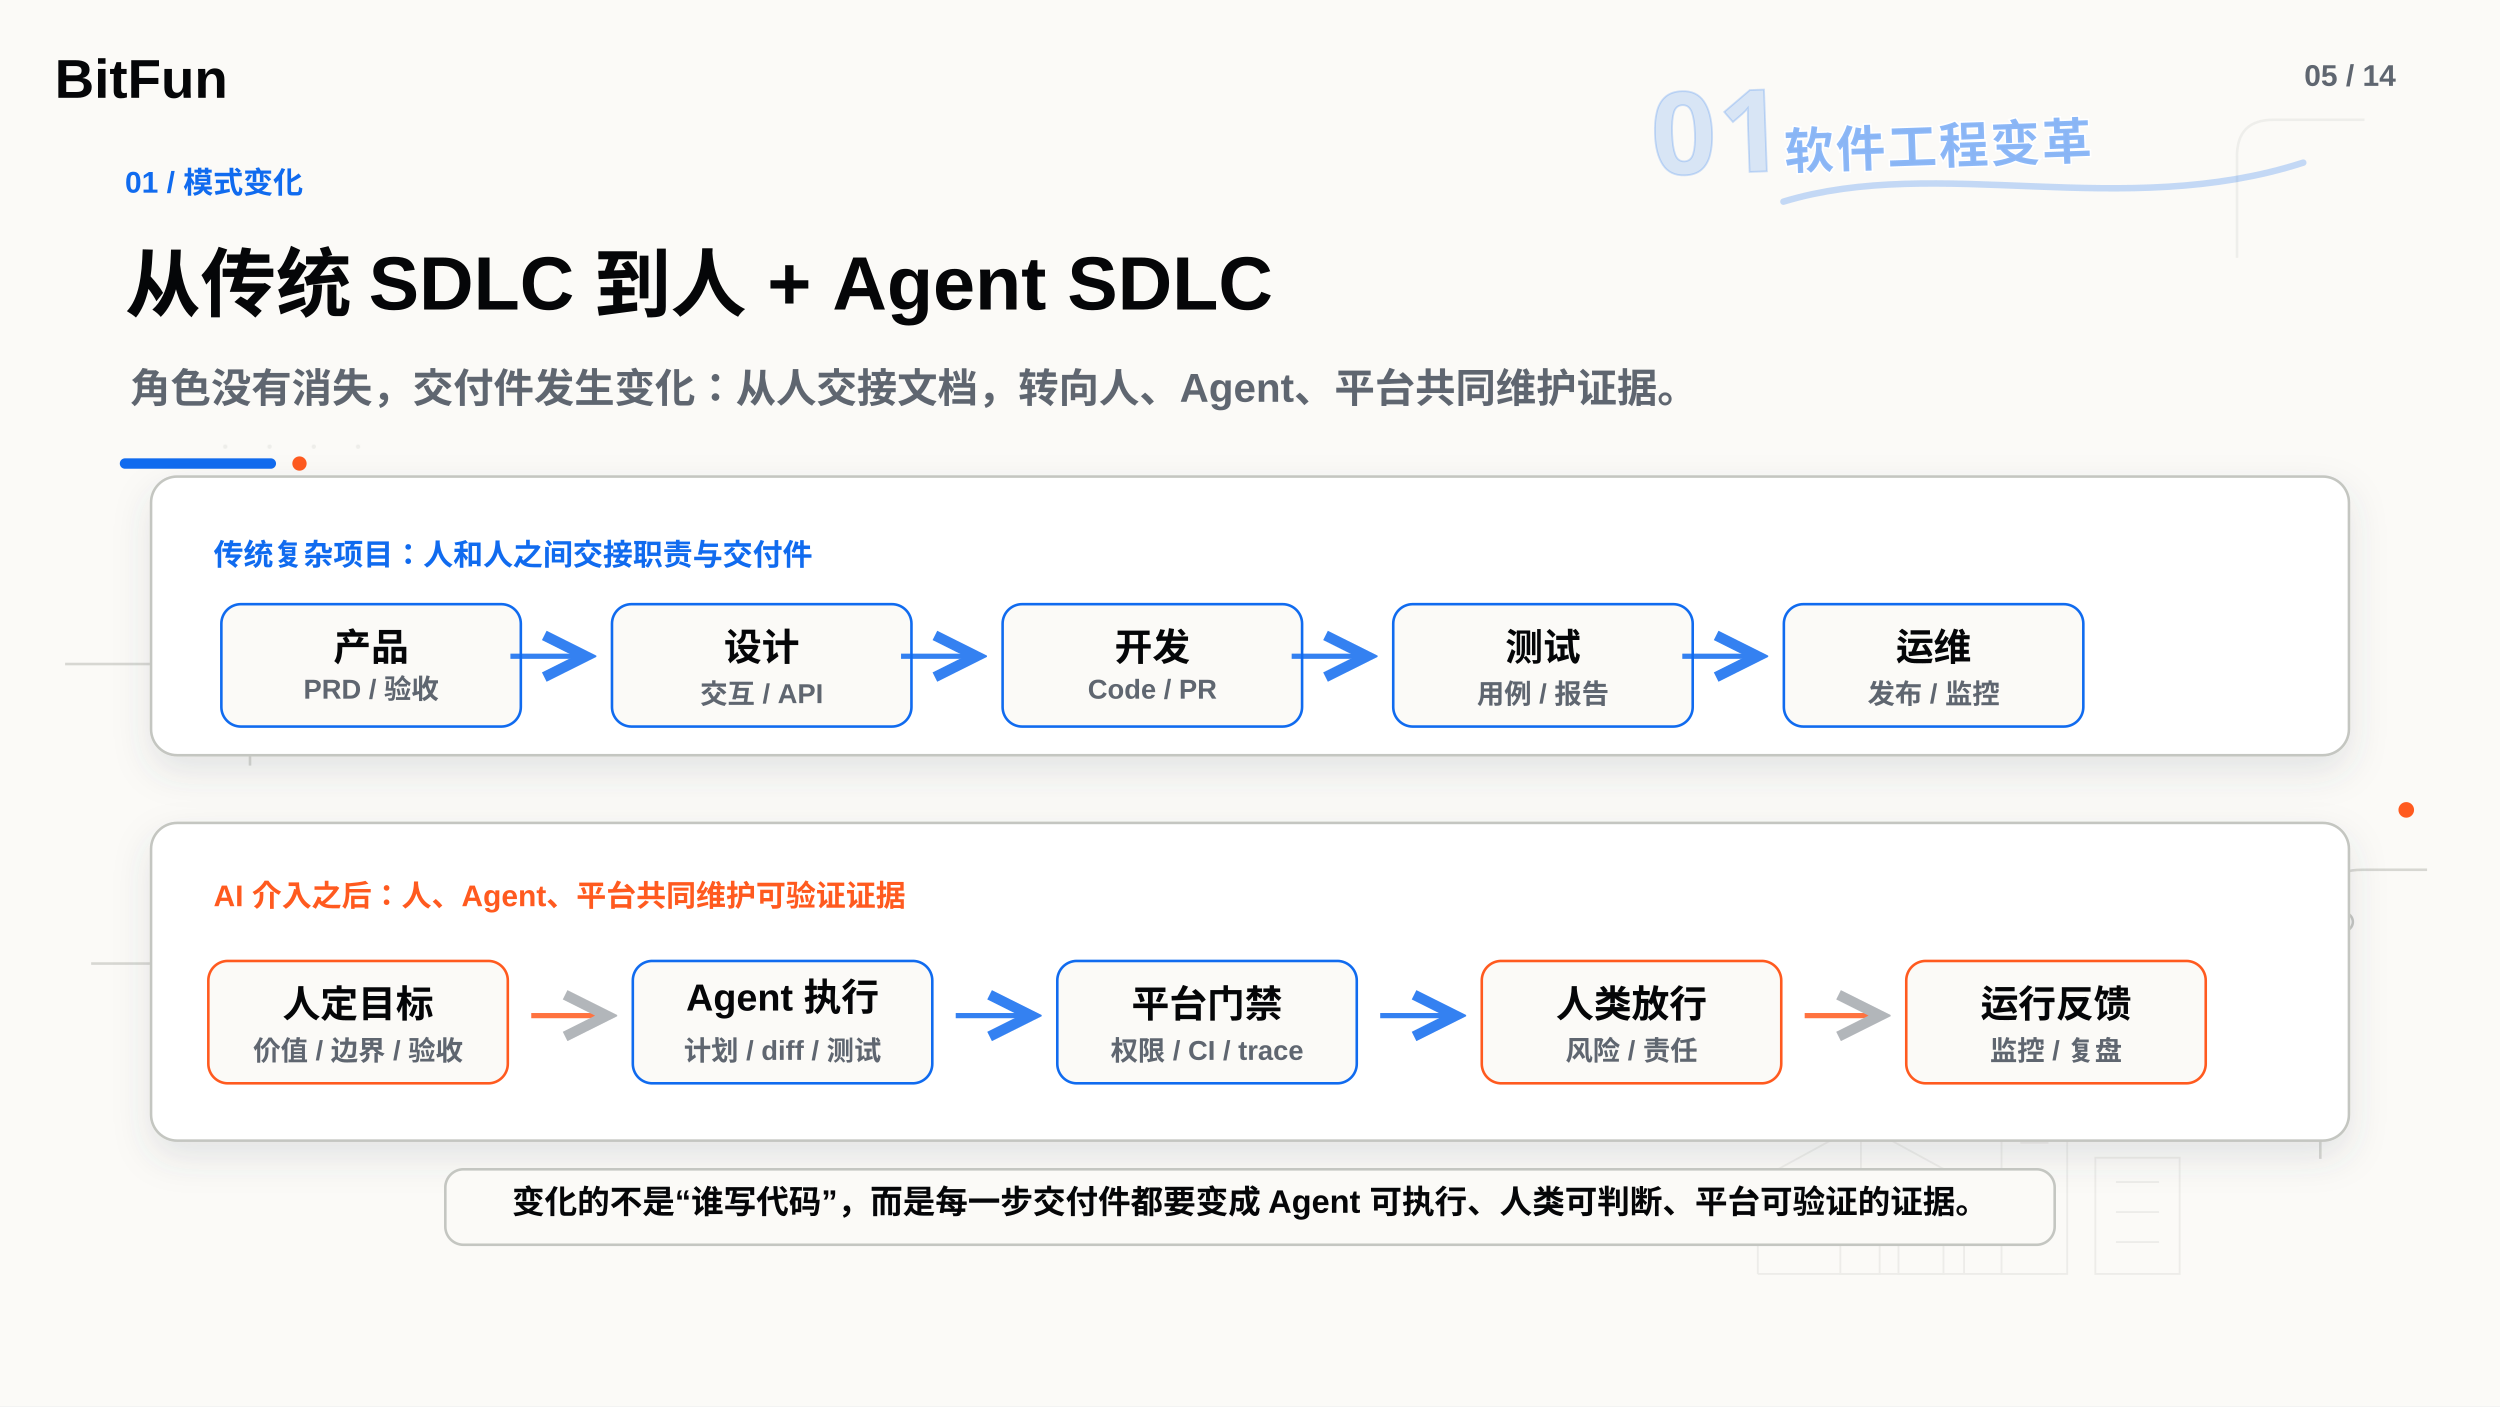
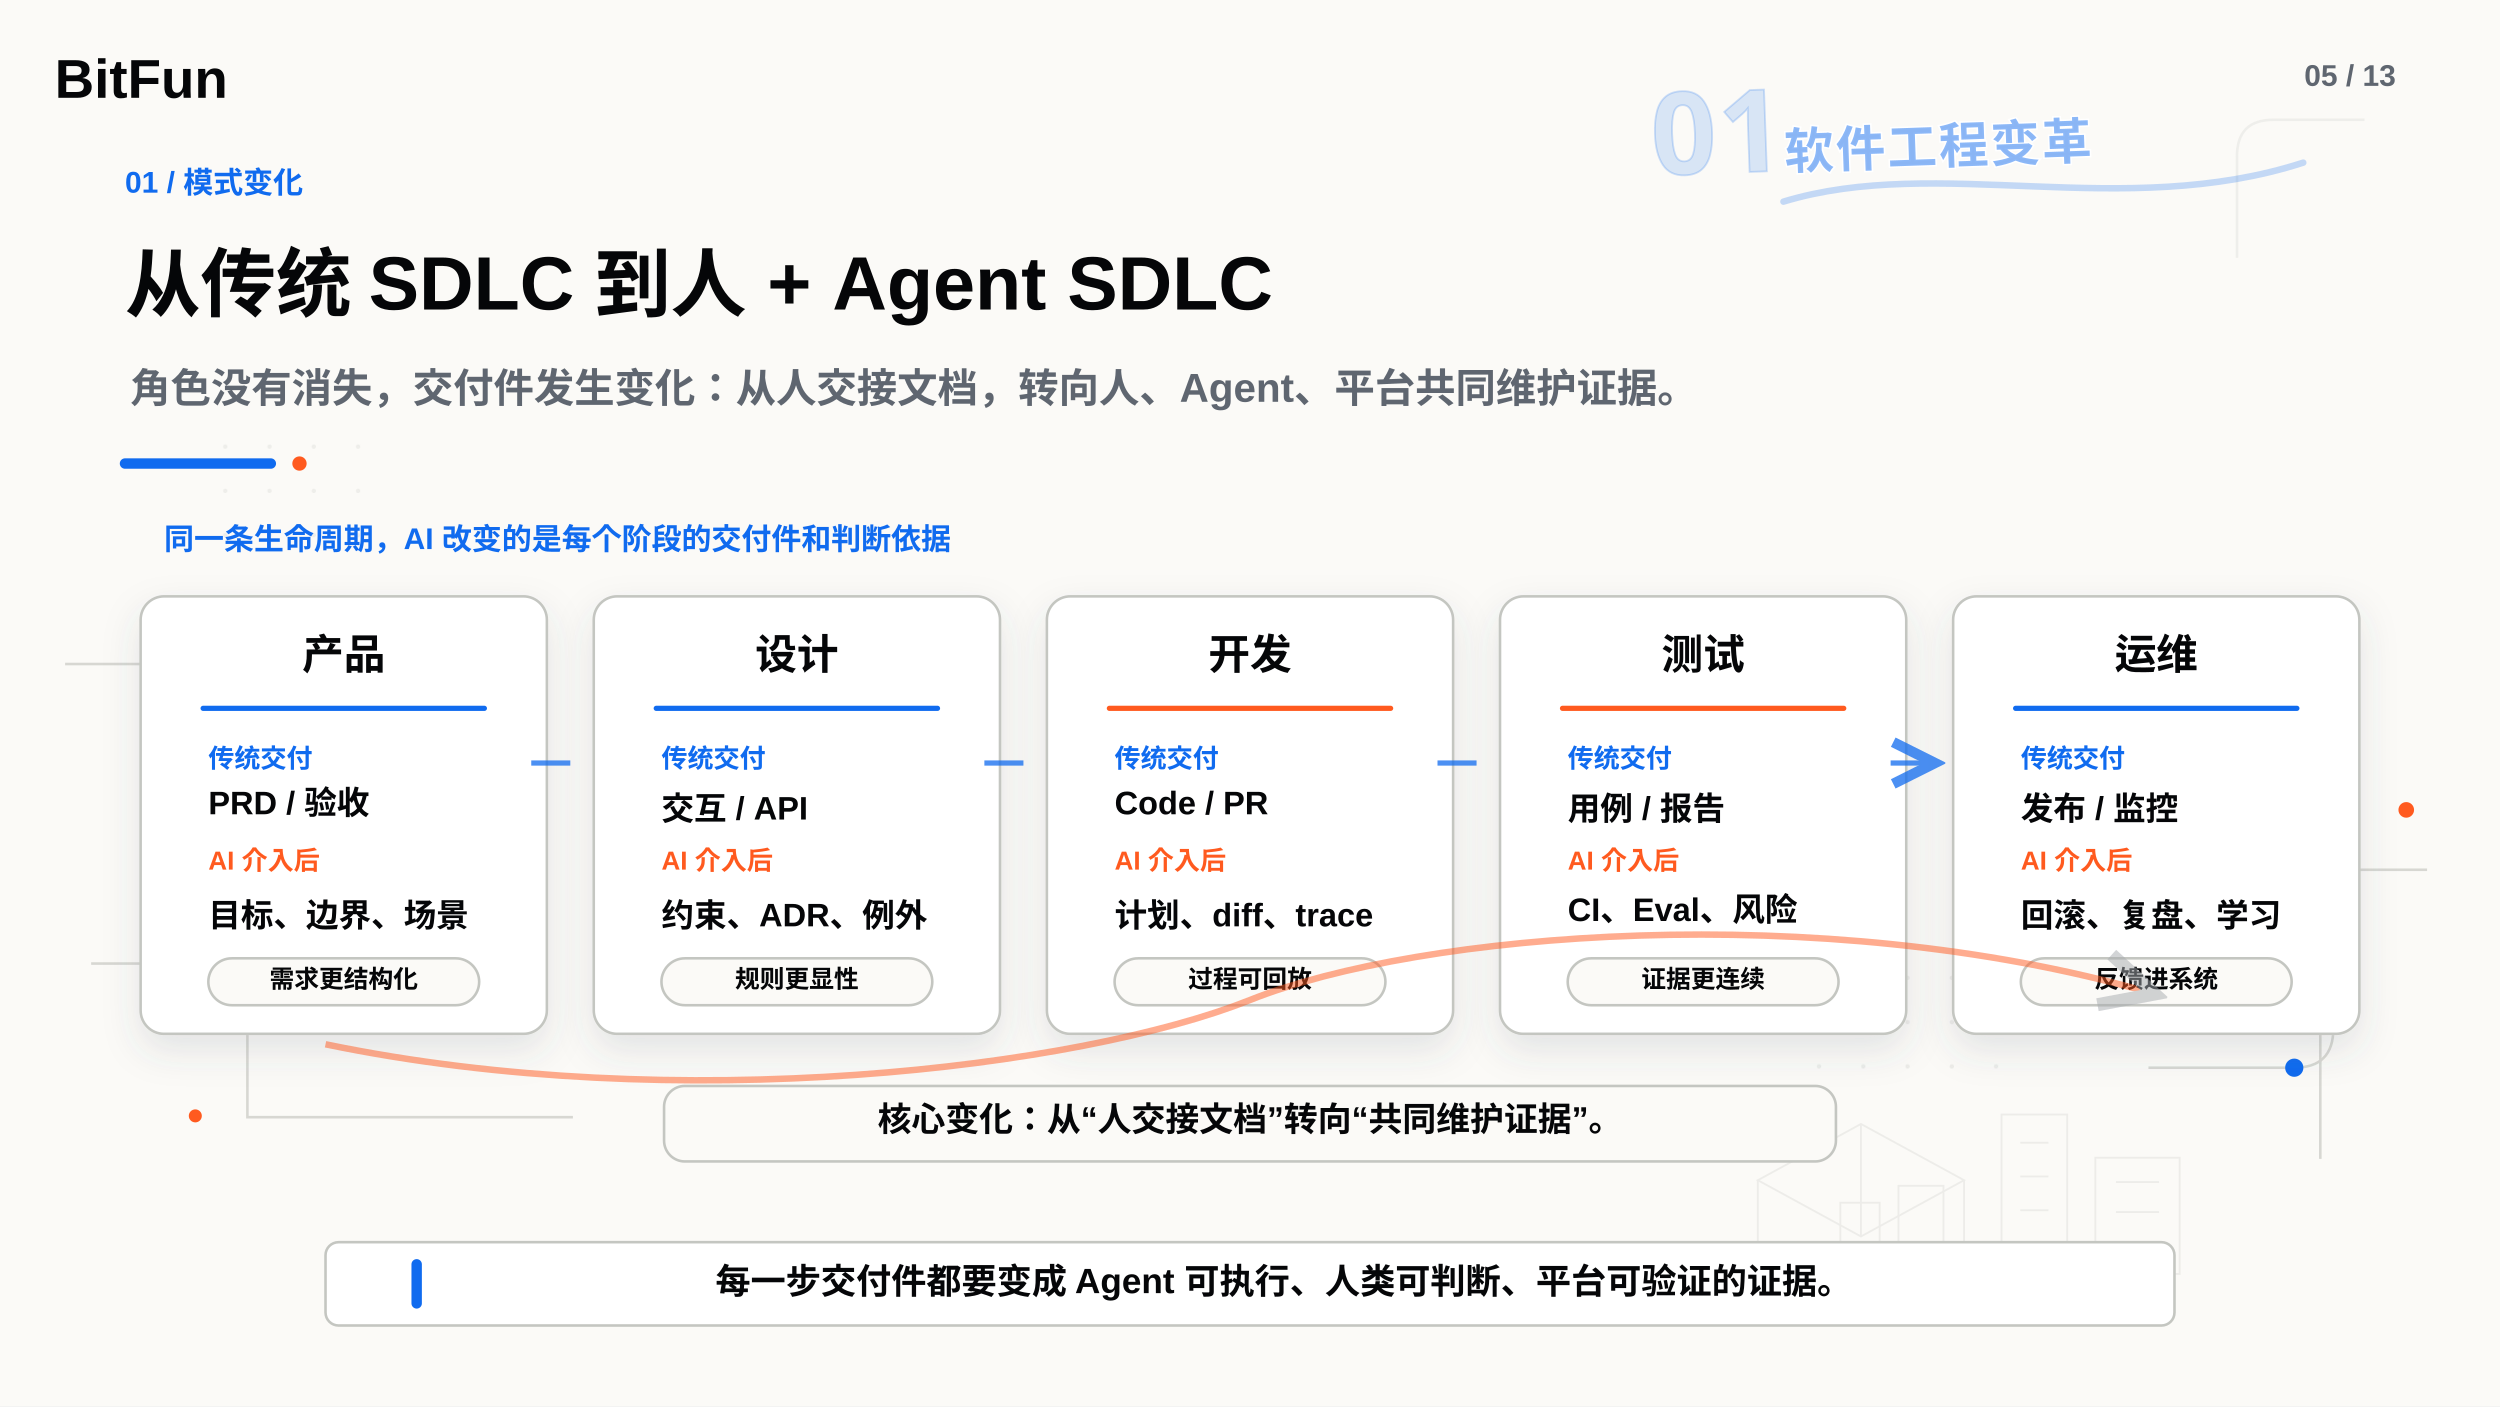
<svg xmlns="http://www.w3.org/2000/svg" width="1920" height="1080" viewBox="0 0 1920 1080">
  <defs>
    <pattern id="lightDots" width="34" height="34" patternUnits="userSpaceOnUse">
      <circle cx="3" cy="3" r="1.7" fill="#C4C6C1" opacity="0.55" />
    </pattern>
    <filter id="paperShadow" x="-18%" y="-18%" width="136%" height="150%">
      <feDropShadow dx="0" dy="12" stdDeviation="14" flood-color="#4B5563" flood-opacity="0.13" />
    </filter>
    <marker id="arrowBlue" markerWidth="12" markerHeight="12" refX="9" refY="6" orient="auto" markerUnits="strokeWidth">
      <path d="M2 2 L10 6 L2 10" fill="none" stroke="#106BEF" stroke-width="2" />
    </marker>
    <marker id="arrowGray" markerWidth="12" markerHeight="12" refX="9" refY="6" orient="auto" markerUnits="strokeWidth">
      <path d="M2 2 L10 6 L2 10" fill="none" stroke="#A5A9AE" stroke-width="2" />
    </marker>
  </defs>
  <rect width="1920" height="1080" fill="#FBFAF7" />
  <path d="M1816 92 h-70 q-28 0 -28 28 v78" stroke="#D7D7D2" stroke-width="2" fill="none" opacity="0.34" />
  <path d="M1782 890 v-190 q0 -32 32 -32 h50" stroke="#D7D7D2" stroke-width="2" fill="none" />
  <path d="M1650 820 h112 q30 0 30 -30 v-80" stroke="#D7D7D2" stroke-width="2" fill="none" />
  <circle cx="1800" cy="708" r="7" fill="#FFFFFF" stroke="#C4C6C1" stroke-width="2" />
  <circle cx="1762" cy="820" r="7" fill="#106BEF" />
  <circle cx="1848" cy="622" r="6" fill="#FF5A1F" />
  <rect x="1378" y="720" width="180" height="120" fill="url(#lightDots)" opacity="0.48" />
  <rect x="152" y="318" width="128" height="96" fill="url(#lightDots)" opacity="0.42" />
  <path d="M70 740 h120 v118 h250" stroke="#D7D7D2" stroke-width="2" fill="none" />
  <path d="M50 510 h116 q26 0 26 26 v52" stroke="#D7D7D2" stroke-width="2" fill="none" />
  <circle cx="150" cy="857" r="5" fill="#FF5A1F" />
  <g opacity="0.26" transform="translate(1350 820) scale(0.72)">
    <path d="M0 120 L110 60 L220 120 L110 180 Z" fill="none" stroke="#C4C6C1" stroke-width="2" />
    <path d="M110 60 V180 M0 120 V220 M220 120 V220 M0 220 H320" stroke="#C4C6C1" stroke-width="2" fill="none" />
    <path d="M260 50 h70 v170 h-70 Z M280 80 h30 M280 116 h30 M280 152 h30" stroke="#C4C6C1" stroke-width="2" fill="none" />
    <path d="M360 96 h90 v124 h-90 Z M382 122 h46 M382 154 h46 M382 186 h46" stroke="#C4C6C1" stroke-width="2" fill="none" />
    <path d="M88 144 h42 v76 h-42 Z M150 126 h48 v94 h-48 Z" stroke="#C4C6C1" stroke-width="2" fill="none" />
  </g>
  <g transform="rotate(-2 1508 104)">
    <text x="1268" y="58" style="font-family:'Arial Black','Microsoft YaHei','Noto Sans SC',sans-serif;font-size:88px;font-weight:900;letter-spacing:1.4px;fill:#106BEF;fill-opacity:0.15;stroke:#106BEF;stroke-width:1.4;stroke-opacity:0.2;paint-order:stroke">01</text>
    <text x="1370" y="92" style="font-family:'Microsoft YaHei','Noto Sans SC','Segoe UI',sans-serif;font-size:38px;font-weight:900;letter-spacing:1.6px;fill:#106BEF;stroke:#FFFFFF;stroke-width:2.4;paint-order:stroke;fill-opacity:0.48">软件工程变革</text>
    <path d="M1368 150 C1488 118 1628 174 1768 134" stroke="#106BEF" stroke-width="5" stroke-linecap="round" fill="none" opacity="0.24" />
  </g>
  <style>
      text { font-family: "Microsoft YaHei", "Noto Sans SC", "PingFang SC", "Segoe UI", Arial, sans-serif; dominant-baseline: hanging; }
      .brand5 { font-size: 42px; font-weight: 900; fill: #050608; }
      .num5 { font-family: "Arial", "Microsoft YaHei", sans-serif; font-weight: 900; fill: #050608; }
      .h15 { font-size: 68px; font-weight: 900; fill: #050608; letter-spacing: 0; }
      .h25 { font-size: 58px; font-weight: 900; fill: #050608; letter-spacing: 0; }
      .sub5 { font-size: 31px; font-weight: 560; fill: #5F6670; }
      .body5 { font-size: 30px; font-weight: 700; fill: #050608; }
      .muted5 { font-size: 24px; font-weight: 560; fill: #5F6670; }
      .label5 { font-size: 29px; font-weight: 900; fill: #050608; }
      .small5 { font-size: 23px; font-weight: 760; fill: #5F6670; }
      .micro5 { font-size: 19px; font-weight: 760; fill: #5F6670; }
    </style>
  <text x="42" y="46" class="brand5">BitFun</text>
-   <text x="1840" y="50" class="small5" text-anchor="end">05 / 14</text>
+   <text x="1840" y="50" class="small5" text-anchor="end">05 / 13</text>
  <text x="96" y="132" class="small5" style="fill:#106BEF;font-weight:900">01 / 模式变化</text>
  <text x="96" y="188" class="h15" style="font-size:58px">从传统 SDLC 到人 + Agent SDLC</text>
  <text x="100" y="282" class="sub5">角色没有消失，交付件发生变化：从人交接文档，转向人、Agent、平台共同维护证据。</text>
  <path d="M96 356 h112" stroke="#106BEF" stroke-width="8" stroke-linecap="round" />
  <circle cx="230" cy="356" r="5.5" fill="#FF5A1F" />
-   <rect x="116" y="366" width="1688" height="214" rx="20" fill="#FFFFFF" stroke="#C4C6C1" stroke-width="2" filter="url(#paperShadow)" />
-   <text x="164" y="414" class="small5" style="fill:#106BEF;font-weight:900">传统复杂项目：人和人之间交接职责与交付件</text>
-   <rect x="170" y="464" width="230" height="94" rx="15" fill="#FBFAF7" stroke="#106BEF" stroke-width="2" />
-   <text x="285" y="482" class="label5" text-anchor="middle" style="font-size:29px">产品</text>
-   <text x="285" y="522" class="small5" text-anchor="middle" style="font-size:21px;fill:#5F6670;font-weight:760">PRD / 验收</text>
-   <rect x="470" y="464" width="230" height="94" rx="15" fill="#FBFAF7" stroke="#106BEF" stroke-width="2" />
-   <text x="585" y="482" class="label5" text-anchor="middle" style="font-size:29px">设计</text>
-   <text x="585" y="522" class="small5" text-anchor="middle" style="font-size:21px;fill:#5F6670;font-weight:760">交互 / API</text>
-   <rect x="770" y="464" width="230" height="94" rx="15" fill="#FBFAF7" stroke="#106BEF" stroke-width="2" />
-   <text x="885" y="482" class="label5" text-anchor="middle" style="font-size:29px">开发</text>
-   <text x="885" y="522" class="small5" text-anchor="middle" style="font-size:21px;fill:#5F6670;font-weight:760">Code / PR</text>
-   <rect x="1070" y="464" width="230" height="94" rx="15" fill="#FBFAF7" stroke="#106BEF" stroke-width="2" />
-   <text x="1185" y="482" class="label5" text-anchor="middle" style="font-size:29px">测试</text>
-   <text x="1185" y="522" class="small5" text-anchor="middle" style="font-size:21px;fill:#5F6670;font-weight:760">用例 / 报告</text>
-   <rect x="1370" y="464" width="230" height="94" rx="15" fill="#FBFAF7" stroke="#106BEF" stroke-width="2" />
-   <text x="1485" y="482" class="label5" text-anchor="middle" style="font-size:29px">运维</text>
-   <text x="1485" y="522" class="small5" text-anchor="middle" style="font-size:21px;fill:#5F6670;font-weight:760">发布 / 监控</text>
-   <path d="M392 504 H446" stroke="#106BEF" stroke-width="4" fill="none" marker-end="url(#arrowBlue)" opacity="0.85" />
-   <path d="M692 504 H746" stroke="#106BEF" stroke-width="4" fill="none" marker-end="url(#arrowBlue)" opacity="0.85" />
-   <path d="M992 504 H1046" stroke="#106BEF" stroke-width="4" fill="none" marker-end="url(#arrowBlue)" opacity="0.85" />
-   <path d="M1292 504 H1346" stroke="#106BEF" stroke-width="4" fill="none" marker-end="url(#arrowBlue)" opacity="0.85" />
-   <rect x="116" y="632" width="1688" height="244" rx="20" fill="#FFFFFF" stroke="#C4C6C1" stroke-width="2" filter="url(#paperShadow)" />
-   <text x="164" y="680" class="small5" style="fill:#FF5A1F;font-weight:900">AI 介入之后：人、Agent、平台共同维护可验证证据</text>
-   <rect x="160" y="738" width="230" height="94" rx="15" fill="#FBFAF7" stroke="#FF5A1F" stroke-width="2" />
-   <text x="275" y="756" class="label5" text-anchor="middle" style="font-size:29px">人定目标</text>
-   <text x="275" y="796" class="small5" text-anchor="middle" style="font-size:21px;fill:#5F6670;font-weight:760">价值 / 边界 / 验收</text>
-   <rect x="486" y="738" width="230" height="94" rx="15" fill="#FBFAF7" stroke="#106BEF" stroke-width="2" />
-   <text x="601" y="756" class="label5" text-anchor="middle" style="font-size:29px">Agent 执行</text>
-   <text x="601" y="796" class="small5" text-anchor="middle" style="font-size:21px;fill:#5F6670;font-weight:760">计划 / diff / 测试</text>
-   <rect x="812" y="738" width="230" height="94" rx="15" fill="#FBFAF7" stroke="#106BEF" stroke-width="2" />
-   <text x="927" y="756" class="label5" text-anchor="middle" style="font-size:29px">平台门禁</text>
-   <text x="927" y="796" class="small5" text-anchor="middle" style="font-size:21px;fill:#5F6670;font-weight:760">权限 / CI / trace</text>
-   <rect x="1138" y="738" width="230" height="94" rx="15" fill="#FBFAF7" stroke="#FF5A1F" stroke-width="2" />
-   <text x="1253" y="756" class="label5" text-anchor="middle" style="font-size:29px">人类放行</text>
-   <text x="1253" y="796" class="small5" text-anchor="middle" style="font-size:21px;fill:#5F6670;font-weight:760">风险 / 责任</text>
-   <rect x="1464" y="738" width="230" height="94" rx="15" fill="#FBFAF7" stroke="#FF5A1F" stroke-width="2" />
-   <text x="1579" y="756" class="label5" text-anchor="middle" style="font-size:29px">运行反馈</text>
-   <text x="1579" y="796" class="small5" text-anchor="middle" style="font-size:21px;fill:#5F6670;font-weight:760">监控 / 复盘</text>
-   <path d="M408 780 H462" stroke="#FF5A1F" stroke-width="4" fill="none" marker-end="url(#arrowGray)" opacity="0.85" />
-   <path d="M734 780 H788" stroke="#106BEF" stroke-width="4" fill="none" marker-end="url(#arrowBlue)" opacity="0.85" />
-   <path d="M1060 780 H1114" stroke="#106BEF" stroke-width="4" fill="none" marker-end="url(#arrowBlue)" opacity="0.85" />
-   <path d="M1386 780 H1440" stroke="#FF5A1F" stroke-width="4" fill="none" marker-end="url(#arrowGray)" opacity="0.85" />
-   <rect x="342" y="898" width="1236" height="58" rx="14" fill="#FBFAF7" stroke="#C4C6C1" stroke-width="2" />
-   <text x="960" y="910" class="small5" text-anchor="middle" style="font-size:25px;fill:#050608;font-weight:900">变化的不是“谁写代码”，而是每一步交付件都要变成 Agent 可执行、人类可判断、平台可验证的证据。</text>
+   <text x="126" y="402" class="small5" style="font-size:23px;fill:#106BEF;font-weight:900">同一条生命周期，AI 改变的是每个阶段的交付件和判断依据</text>
+   <rect x="108" y="458" width="312" height="336" rx="18" fill="#FFFFFF" stroke="#C4C6C1" stroke-width="2" filter="url(#paperShadow)" />
+   <text x="264" y="486" class="label5" text-anchor="middle" style="font-size:32px">产品</text>
+   <path d="M156 544 H372" stroke="#106BEF" stroke-width="4" stroke-linecap="round" />
+   <text x="160" y="572" class="small5" style="font-size:20px;fill:#106BEF;font-weight:900">传统交付</text>
+   <text x="160" y="608" class="body5" style="font-size:25px">PRD / 验收</text>
+   <text x="160" y="654" class="small5" style="font-size:20px;fill:#FF5A1F;font-weight:900">AI 介入后</text>
+   <text x="160" y="690" class="body5" style="font-size:25px">目标、边界、场景</text>
+   <rect x="160" y="736" width="208" height="36" rx="18" fill="#FBFAF7" stroke="#C4C6C1" stroke-width="2" />
+   <text x="264" y="742" class="small5" text-anchor="middle" style="font-size:19px;fill:#050608;font-weight:900">需求更结构化</text>
+   <rect x="456" y="458" width="312" height="336" rx="18" fill="#FFFFFF" stroke="#C4C6C1" stroke-width="2" filter="url(#paperShadow)" />
+   <text x="612" y="486" class="label5" text-anchor="middle" style="font-size:32px">设计</text>
+   <path d="M504 544 H720" stroke="#106BEF" stroke-width="4" stroke-linecap="round" />
+   <text x="508" y="572" class="small5" style="font-size:20px;fill:#106BEF;font-weight:900">传统交付</text>
+   <text x="508" y="608" class="body5" style="font-size:25px">交互 / API</text>
+   <text x="508" y="654" class="small5" style="font-size:20px;fill:#FF5A1F;font-weight:900">AI 介入后</text>
+   <text x="508" y="690" class="body5" style="font-size:25px">约束、ADR、例外</text>
+   <rect x="508" y="736" width="208" height="36" rx="18" fill="#FBFAF7" stroke="#C4C6C1" stroke-width="2" />
+   <text x="612" y="742" class="small5" text-anchor="middle" style="font-size:19px;fill:#050608;font-weight:900">规则更显性</text>
+   <rect x="804" y="458" width="312" height="336" rx="18" fill="#FFFFFF" stroke="#C4C6C1" stroke-width="2" filter="url(#paperShadow)" />
+   <text x="960" y="486" class="label5" text-anchor="middle" style="font-size:32px">开发</text>
+   <path d="M852 544 H1068" stroke="#FF5A1F" stroke-width="4" stroke-linecap="round" />
+   <text x="856" y="572" class="small5" style="font-size:20px;fill:#106BEF;font-weight:900">传统交付</text>
+   <text x="856" y="608" class="body5" style="font-size:25px">Code / PR</text>
+   <text x="856" y="654" class="small5" style="font-size:20px;fill:#FF5A1F;font-weight:900">AI 介入后</text>
+   <text x="856" y="690" class="body5" style="font-size:25px">计划、diff、trace</text>
+   <rect x="856" y="736" width="208" height="36" rx="18" fill="#FBFAF7" stroke="#C4C6C1" stroke-width="2" />
+   <text x="960" y="742" class="small5" text-anchor="middle" style="font-size:19px;fill:#050608;font-weight:900">过程可回放</text>
+   <rect x="1152" y="458" width="312" height="336" rx="18" fill="#FFFFFF" stroke="#C4C6C1" stroke-width="2" filter="url(#paperShadow)" />
+   <text x="1308" y="486" class="label5" text-anchor="middle" style="font-size:32px">测试</text>
+   <path d="M1200 544 H1416" stroke="#FF5A1F" stroke-width="4" stroke-linecap="round" />
+   <text x="1204" y="572" class="small5" style="font-size:20px;fill:#106BEF;font-weight:900">传统交付</text>
+   <text x="1204" y="608" class="body5" style="font-size:25px">用例 / 报告</text>
+   <text x="1204" y="654" class="small5" style="font-size:20px;fill:#FF5A1F;font-weight:900">AI 介入后</text>
+   <text x="1204" y="690" class="body5" style="font-size:25px">CI、Eval、风险</text>
+   <rect x="1204" y="736" width="208" height="36" rx="18" fill="#FBFAF7" stroke="#C4C6C1" stroke-width="2" />
+   <text x="1308" y="742" class="small5" text-anchor="middle" style="font-size:19px;fill:#050608;font-weight:900">证据更连续</text>
+   <rect x="1500" y="458" width="312" height="336" rx="18" fill="#FFFFFF" stroke="#C4C6C1" stroke-width="2" filter="url(#paperShadow)" />
+   <text x="1656" y="486" class="label5" text-anchor="middle" style="font-size:32px">运维</text>
+   <path d="M1548 544 H1764" stroke="#106BEF" stroke-width="4" stroke-linecap="round" />
+   <text x="1552" y="572" class="small5" style="font-size:20px;fill:#106BEF;font-weight:900">传统交付</text>
+   <text x="1552" y="608" class="body5" style="font-size:25px">发布 / 监控</text>
+   <text x="1552" y="654" class="small5" style="font-size:20px;fill:#FF5A1F;font-weight:900">AI 介入后</text>
+   <text x="1552" y="690" class="body5" style="font-size:25px">回滚、复盘、学习</text>
+   <rect x="1552" y="736" width="208" height="36" rx="18" fill="#FBFAF7" stroke="#C4C6C1" stroke-width="2" />
+   <text x="1656" y="742" class="small5" text-anchor="middle" style="font-size:19px;fill:#050608;font-weight:900">反馈进系统</text>
+   <path d="M408 586 H438 M756 586 H786 M1104 586 H1134 M1452 586 H1482" stroke="#106BEF" stroke-width="4" fill="none" marker-end="url(#arrowBlue)" opacity="0.75" />
+   <path d="M250 802 C520 858 830 820 960 768 S1398 690 1650 762" stroke="#FF5A1F" stroke-width="5" fill="none" marker-end="url(#arrowGray)" opacity="0.50" />
+   <rect x="510" y="834" width="900" height="58" rx="16" fill="#FBFAF7" stroke="#C4C6C1" stroke-width="2" />
+   <text x="960" y="846" class="body5" text-anchor="middle" style="font-size:26px">核心变化：从“人交接文档”转向“共同维护证据”。</text>
+   <rect x="250" y="954" width="1420" height="64" rx="10" fill="#FFFFFF" stroke="#C4C6C1" stroke-width="2" />
+   <path d="M320 971 v30" stroke="#106BEF" stroke-width="8" stroke-linecap="round" />
+   <text x="986" y="970" class="body5" text-anchor="middle" style="font-size:27px">每一步交付件都要变成 Agent 可执行、人类可判断、平台可验证的证据。</text>
</svg>
